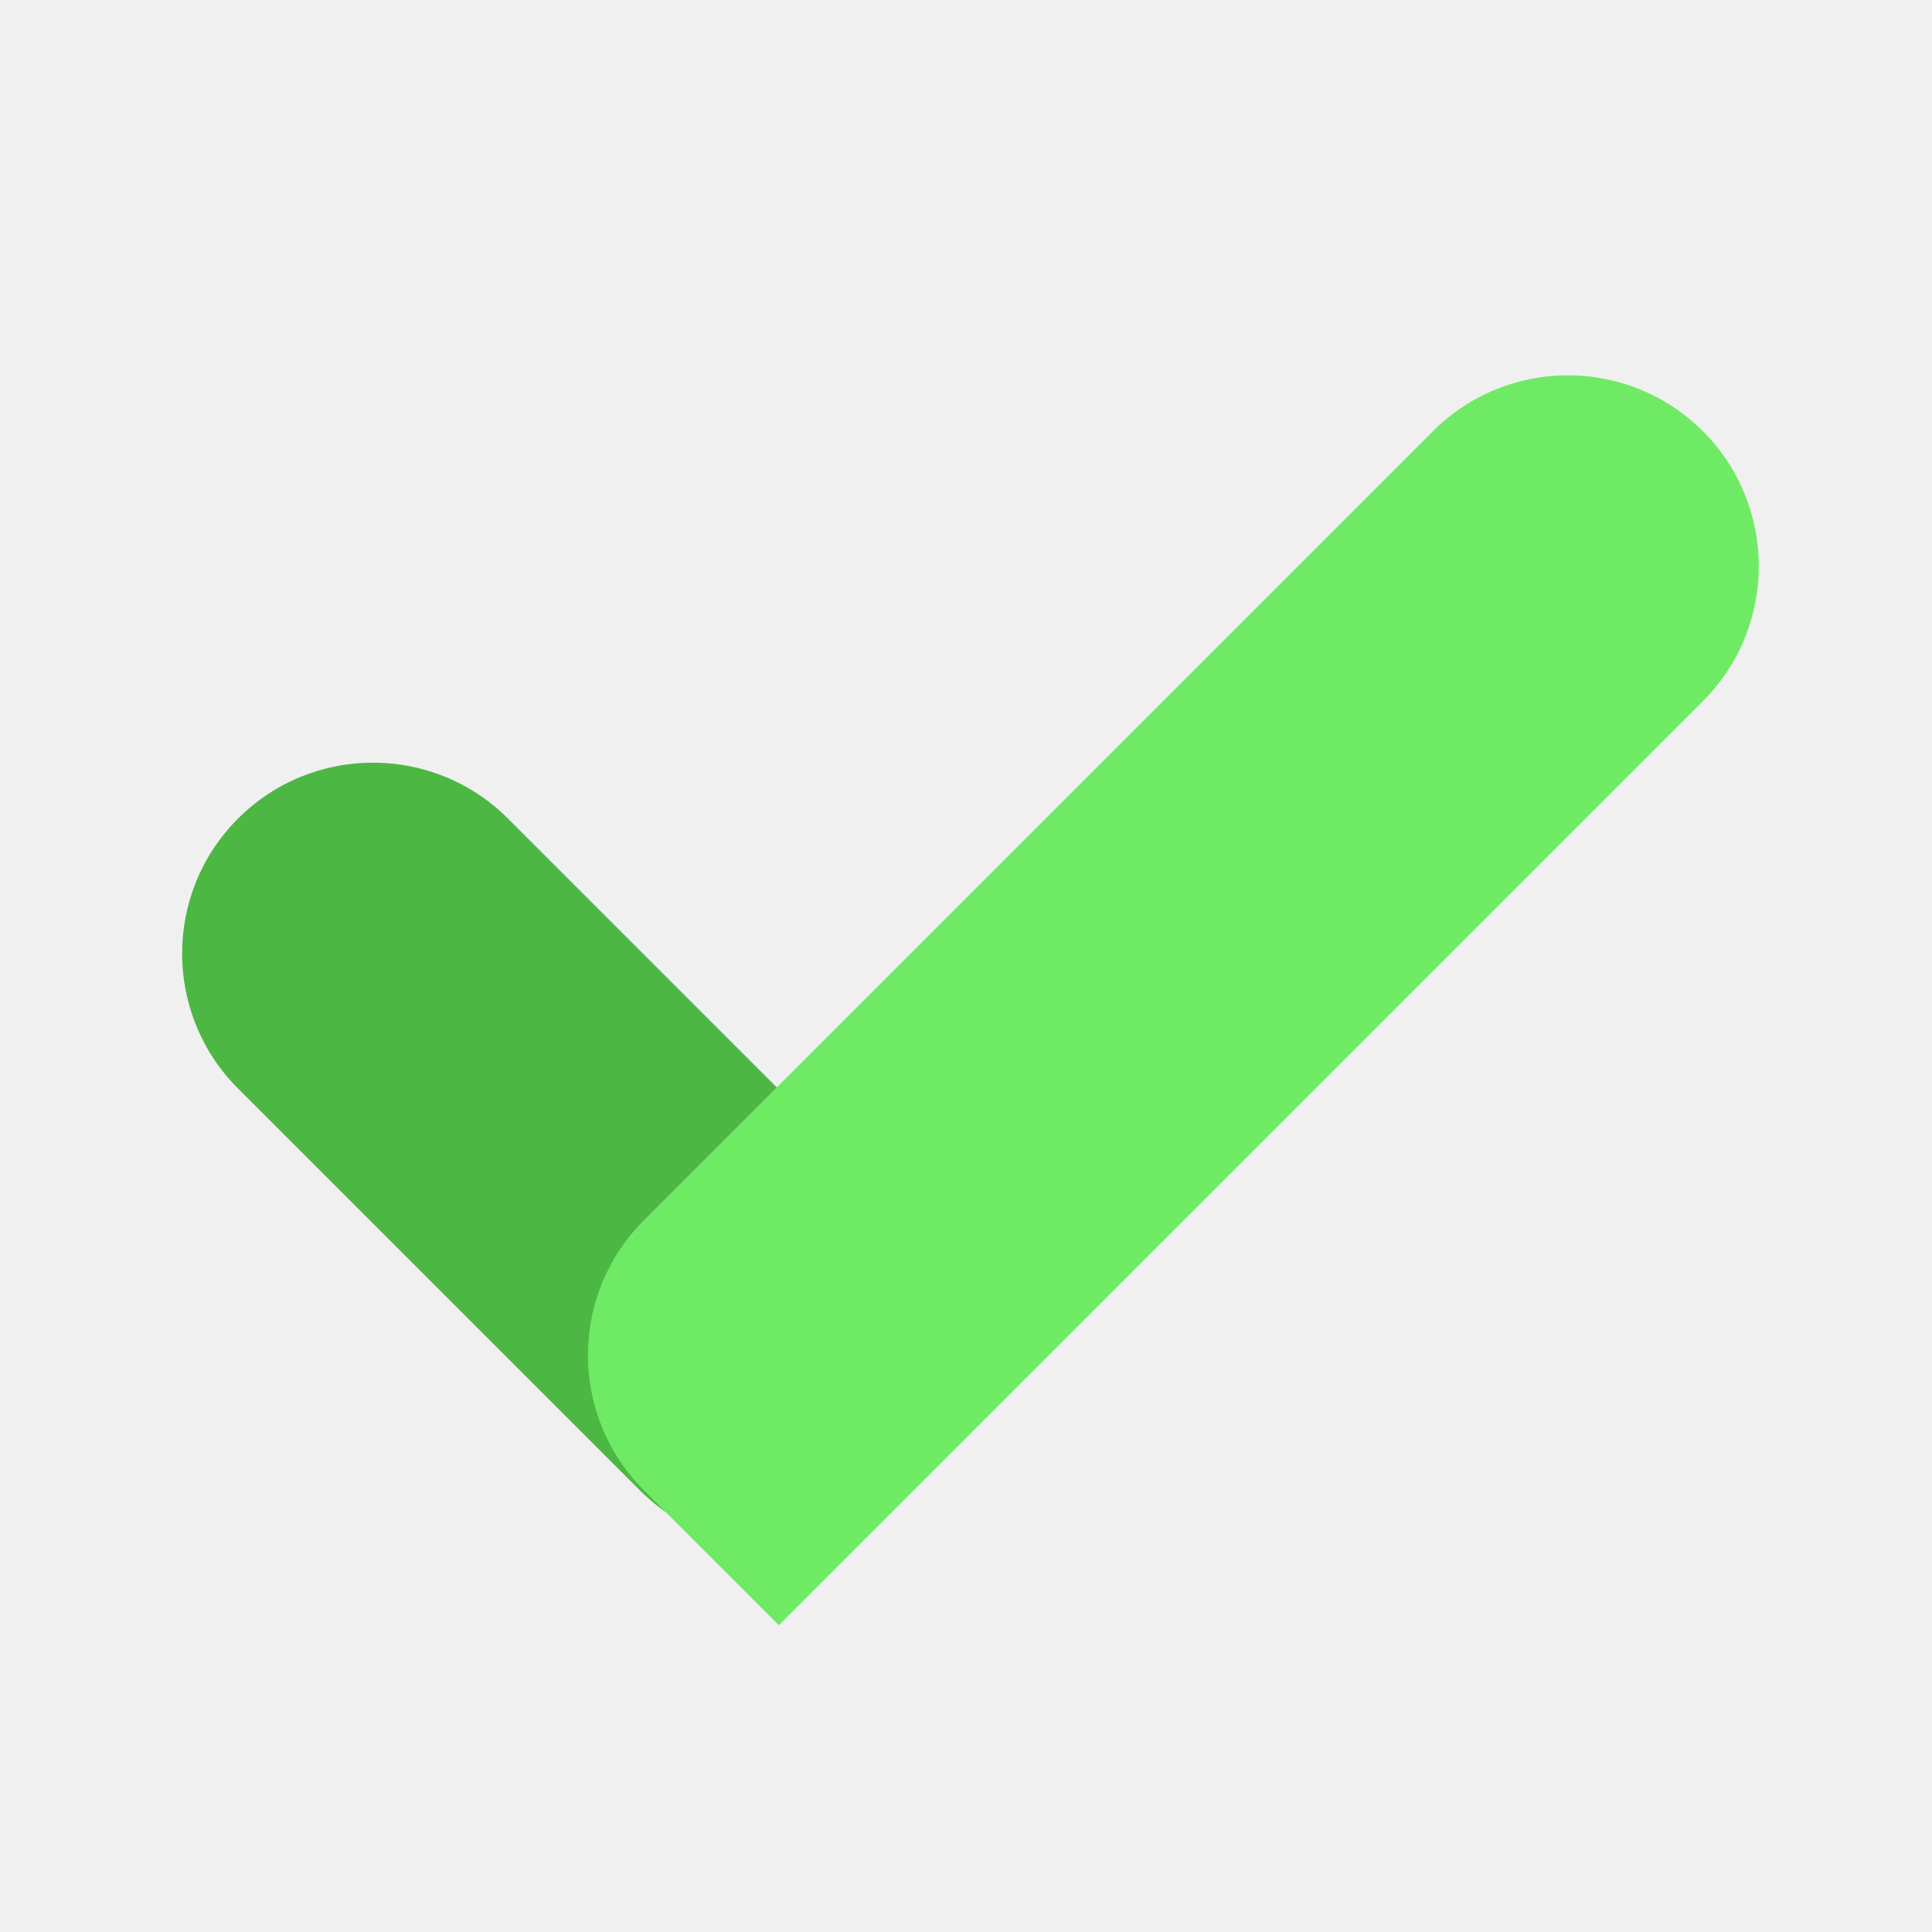
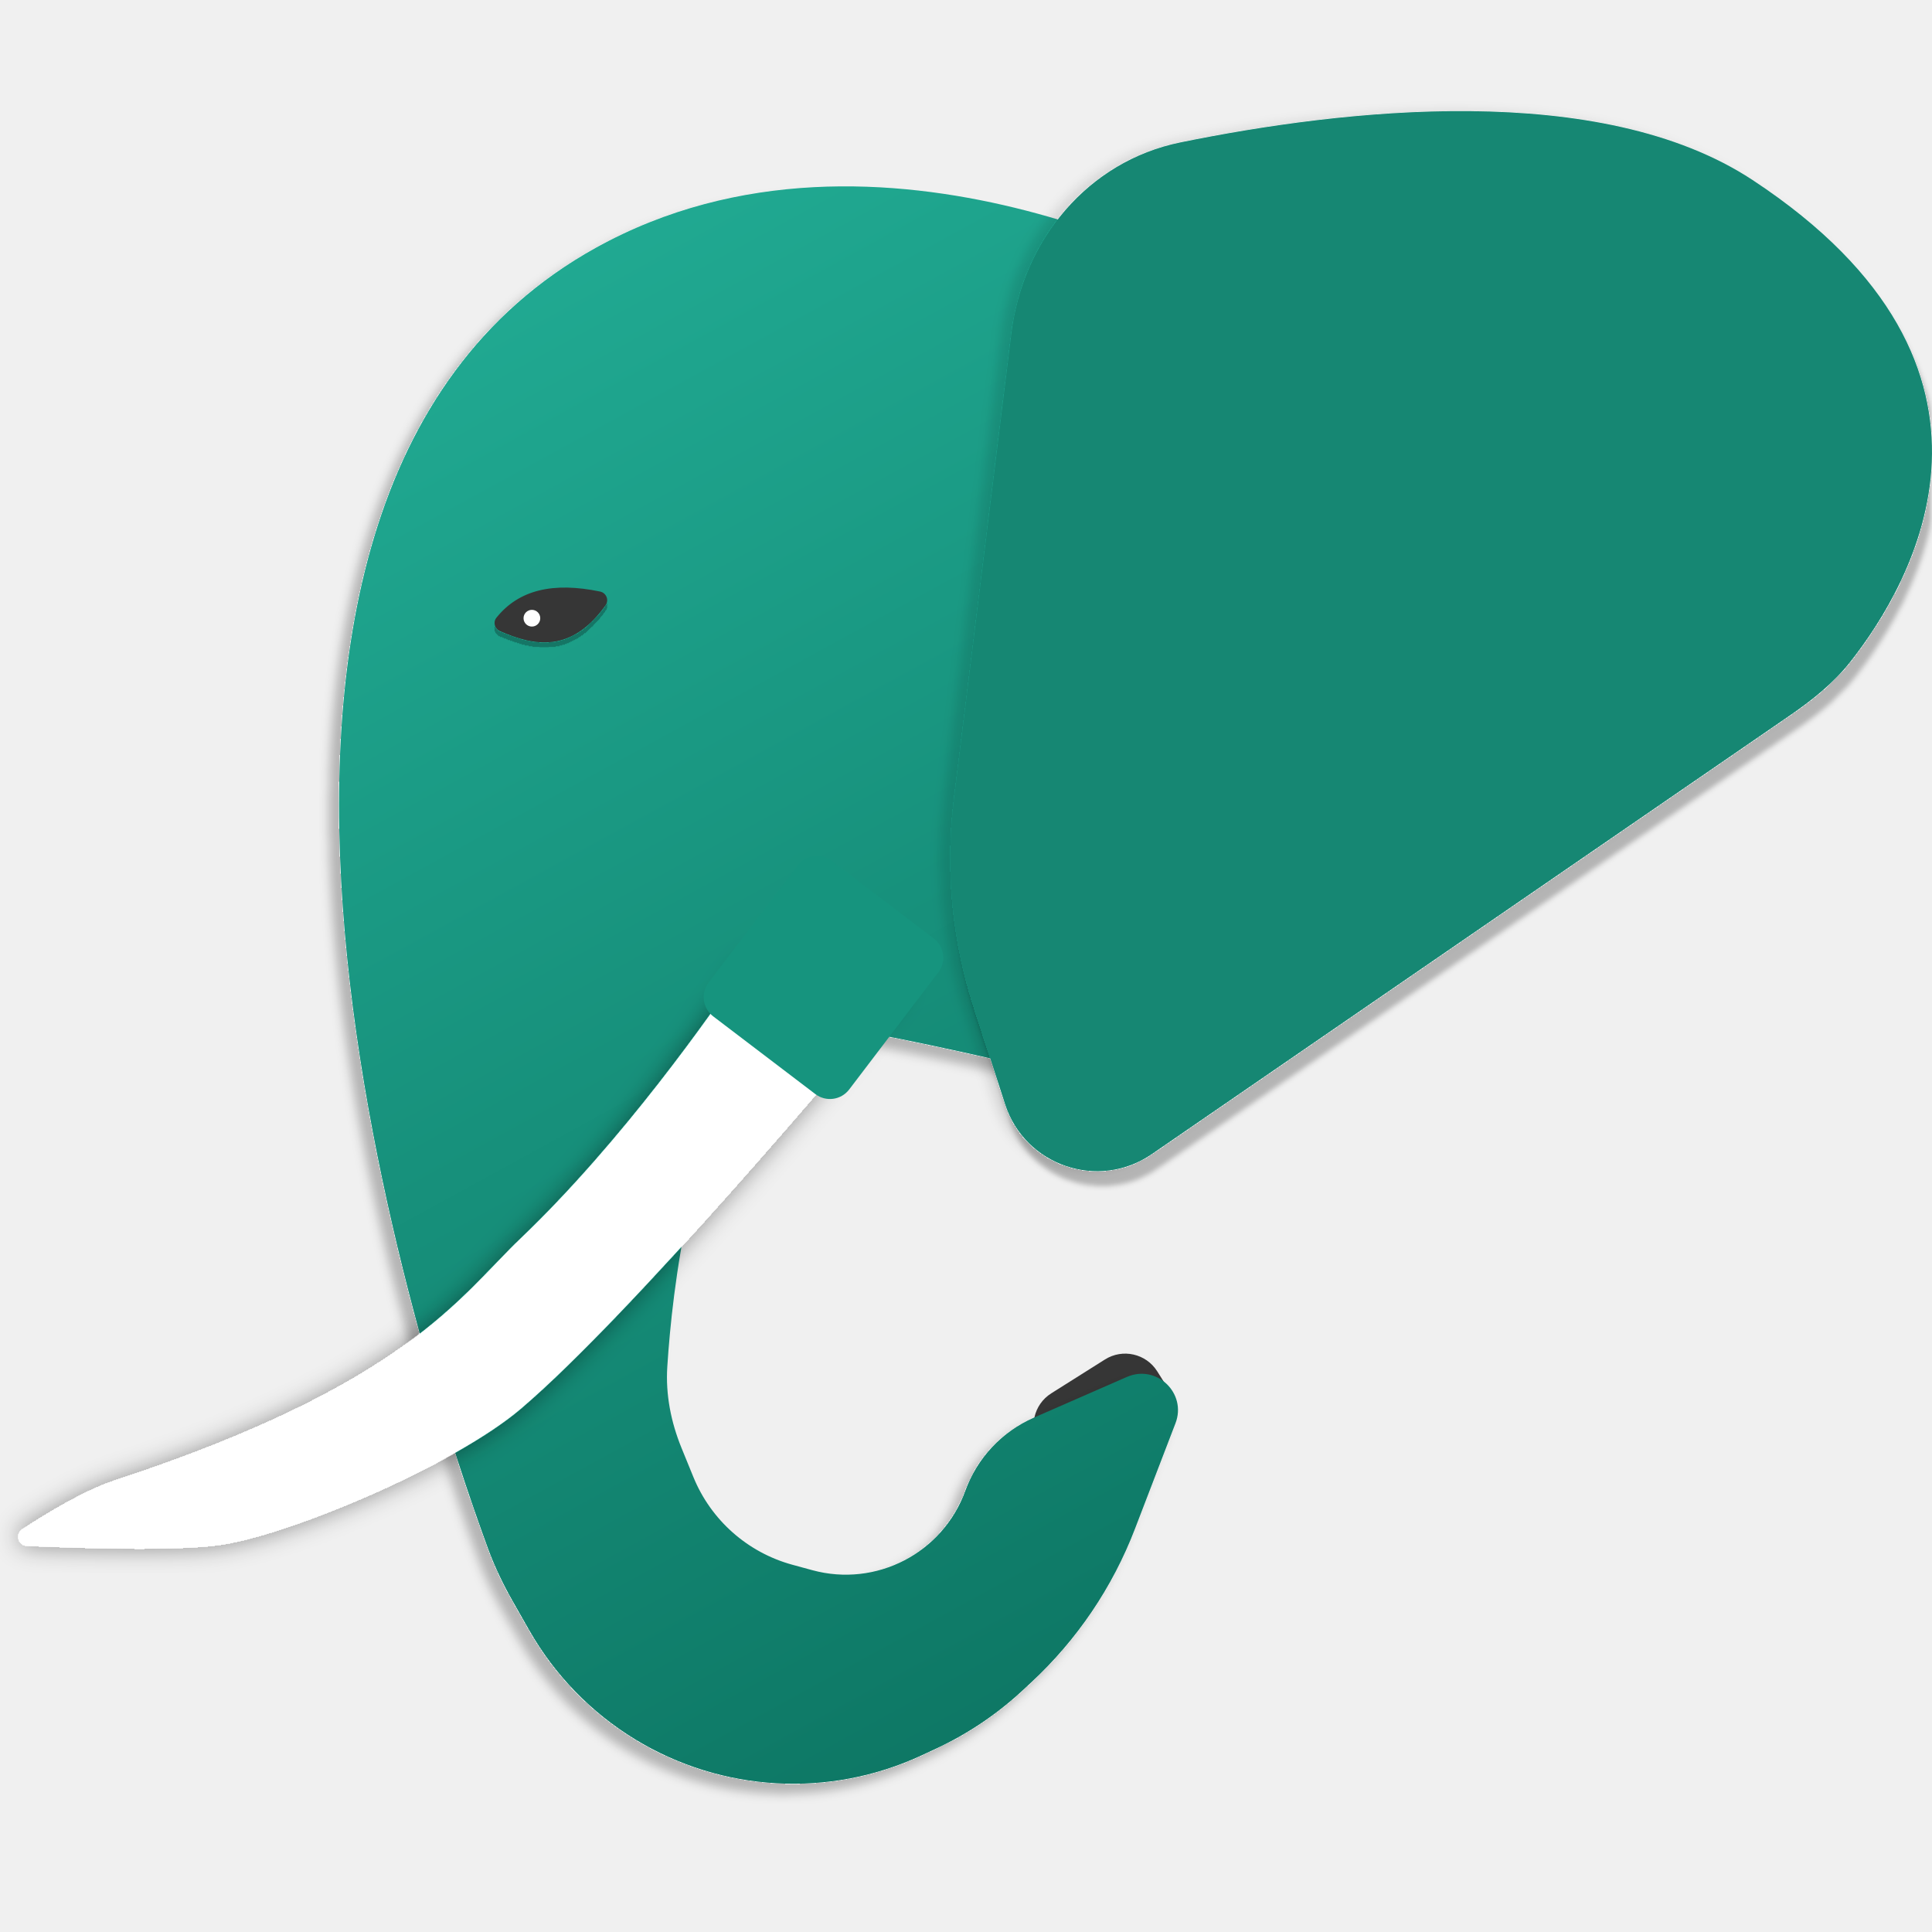
- <svg xmlns="http://www.w3.org/2000/svg" width="150" height="150" viewBox="0 0 150 150" fill="none">
-   <g id="logo">
-     <g id="lines">
-       <rect id="back-line" x="28.959" y="53.073" width="73.75" height="29.64" rx="14.82" transform="rotate(45 28.9586 53.0733)" fill="#4DB744" />
-       <path id="front-line" d="M49.99 115.702C44.202 109.914 44.202 100.531 49.99 94.743L111.253 33.479C117.041 27.692 126.424 27.692 132.212 33.479C138 39.267 138 48.65 132.212 54.438L60.469 126.181L49.99 115.702Z" fill="#6FEA65" />
+ <svg xmlns="http://www.w3.org/2000/svg" width="400" height="400" viewBox="0 0 400 400" fill="none">
+   <g clip-path="url(#clip0_649_48)">
+     <rect x="211.021" y="292.657" width="28.828" height="18.076" rx="7.838" transform="rotate(-32.2331 211.021 292.657)" fill="#363636" />
+     <g filter="url(#filter0_d_649_48)">
+       <path d="M123.346 51.31C182.339 18.609 252.614 59.255 252.614 59.255L231.201 225.432C231.201 225.432 184.5 213.324 158.153 210.4C143.092 232.776 139.174 267.036 138.156 282.976C137.788 288.733 138.92 294.443 141.1 299.784L143.558 305.806C147.196 314.72 154.776 321.432 164.064 323.967L168.183 325.09C181.408 328.699 195.188 321.55 199.855 308.66V308.66C202.311 301.877 207.443 296.4 214.052 293.509L233.321 285.079C239.446 282.399 245.766 288.435 243.371 294.677L234.97 316.563C230.33 328.652 222.984 339.518 213.495 348.329L211.683 350.012C206.395 354.922 200.37 358.974 193.829 362.021L190.814 363.425C171.741 372.308 149.49 371.07 131.521 360.125V360.125C122.403 354.571 114.848 346.789 109.567 337.51L106.233 331.651C104.216 328.108 102.457 324.47 101.05 320.644C88.364 286.148 27.181 104.617 123.346 51.31Z" fill="url(#paint0_linear_649_48)" />
    </g>
+     <g filter="url(#filter1_d_649_48)">
+       <path d="M107.817 291.695C130.722 272.212 175.774 218.765 186.299 206.167C187.294 204.976 186.591 203.179 185.057 202.941L158.301 198.789C156.351 198.487 154.416 199.339 153.314 200.976C147.62 209.433 128.987 236.154 107.817 256.362C95.133 268.469 84.14 286.666 23.811 306.498C17.452 308.588 9.547 313.396 4.637 316.618C3.063 317.65 3.73 319.978 5.609 320.062C15.793 320.52 37.101 321.242 46.125 319.783C60.965 317.385 94.234 303.249 107.817 291.695Z" fill="white" />
+     </g>
+     <g filter="url(#filter2_dd_649_48)">
+       <path d="M209.392 69.074C211.78 49.695 225.216 33.405 244.346 29.492C278.074 22.595 331.352 16.508 362.867 37.278C422.017 76.26 395.87 120.805 383.112 136.998C379.648 141.395 375.277 144.892 370.665 148.063L296.964 198.734L238.456 238.958C227.424 246.543 212.2 241.358 208.091 228.616L201.582 208.434C197.118 194.591 195.727 179.942 197.506 165.507L209.392 69.074Z" fill="#168773" />
+     </g>
+     <g filter="url(#filter3_d_649_48)">
+       <path d="M103.518 130.665C102.421 130.186 102.027 128.828 102.775 127.894C107.399 122.124 114.486 120.451 124.226 122.471C125.537 122.743 126.145 124.243 125.366 125.332C118.269 135.246 110.642 133.781 103.518 130.665Z" fill="#363636" />
+     </g>
+     <path d="M108.393 127.993C108.393 127.038 109.168 126.263 110.123 126.263V126.263C111.078 126.263 111.853 127.038 111.853 127.993V127.993C111.853 128.948 111.078 129.723 110.123 129.723V129.723C109.168 129.723 108.393 128.948 108.393 127.993V127.993Z" fill="white" />
+     <path d="M165.17 179.16C166.842 176.962 169.979 176.536 172.177 178.209L193.322 194.299C195.52 195.971 195.946 199.108 194.274 201.305L175.814 225.565C174.142 227.763 171.005 228.189 168.807 226.517L147.662 210.427C145.464 208.754 145.038 205.617 146.71 203.42L165.17 179.16Z" fill="#16947E" />
  </g>
+   <defs>
+     <filter id="filter0_d_649_48" x="66.195" y="38.584" width="186.419" height="334.723" filterUnits="userSpaceOnUse" color-interpolation-filters="sRGB">
+       <feFlood flood-opacity="0" result="BackgroundImageFix" />
+       <feColorMatrix in="SourceAlpha" type="matrix" values="0 0 0 0 0 0 0 0 0 0 0 0 0 0 0 0 0 0 127 0" result="hardAlpha" />
+       <feOffset dx="-2" dy="2" />
+       <feGaussianBlur stdDeviation="1" />
+       <feComposite in2="hardAlpha" operator="out" />
+       <feColorMatrix type="matrix" values="0 0 0 0 0 0 0 0 0 0 0 0 0 0 0 0 0 0 0.25 0" />
+       <feBlend mode="normal" in2="BackgroundImageFix" result="effect1_dropShadow_649_48" />
+       <feBlend mode="normal" in="SourceGraphic" in2="effect1_dropShadow_649_48" result="shape" />
+     </filter>
+     <filter id="filter1_d_649_48" x="-1.243" y="193.729" width="193.004" height="131.921" filterUnits="userSpaceOnUse" color-interpolation-filters="sRGB">
+       <feFlood flood-opacity="0" result="BackgroundImageFix" />
+       <feColorMatrix in="SourceAlpha" type="matrix" values="0 0 0 0 0 0 0 0 0 0 0 0 0 0 0 0 0 0 127 0" result="hardAlpha" />
+       <feOffset />
+       <feGaussianBlur stdDeviation="2.5" />
+       <feComposite in2="hardAlpha" operator="out" />
+       <feColorMatrix type="matrix" values="0 0 0 0 0 0 0 0 0 0 0 0 0 0 0 0 0 0 0.4 0" />
+       <feBlend mode="normal" in2="BackgroundImageFix" result="effect1_dropShadow_649_48" />
+       <feBlend mode="normal" in="SourceGraphic" in2="effect1_dropShadow_649_48" result="shape" />
+     </filter>
+     <filter id="filter2_dd_649_48" x="192.755" y="21" width="209.245" height="225.488" filterUnits="userSpaceOnUse" color-interpolation-filters="sRGB">
+       <feFlood flood-opacity="0" result="BackgroundImageFix" />
+       <feColorMatrix in="SourceAlpha" type="matrix" values="0 0 0 0 0 0 0 0 0 0 0 0 0 0 0 0 0 0 127 0" result="hardAlpha" />
+       <feOffset dx="1" dy="3" />
+       <feGaussianBlur stdDeviation="0.5" />
+       <feComposite in2="hardAlpha" operator="out" />
+       <feColorMatrix type="matrix" values="0 0 0 0 0 0 0 0 0 0 0 0 0 0 0 0 0 0 0.25 0" />
+       <feBlend mode="normal" in2="BackgroundImageFix" result="effect1_dropShadow_649_48" />
+       <feColorMatrix in="SourceAlpha" type="matrix" values="0 0 0 0 0 0 0 0 0 0 0 0 0 0 0 0 0 0 127 0" result="hardAlpha" />
+       <feOffset dx="-2" />
+       <feGaussianBlur stdDeviation="1" />
+       <feComposite in2="hardAlpha" operator="out" />
+       <feColorMatrix type="matrix" values="0 0 0 0 0 0 0 0 0 0 0 0 0 0 0 0 0 0 0.1 0" />
+       <feBlend mode="normal" in2="effect1_dropShadow_649_48" result="effect2_dropShadow_649_48" />
+       <feBlend mode="normal" in="SourceGraphic" in2="effect2_dropShadow_649_48" result="shape" />
+     </filter>
+     <filter id="filter3_d_649_48" x="102.391" y="121.651" width="23.32" height="12.346" filterUnits="userSpaceOnUse" color-interpolation-filters="sRGB">
+       <feFlood flood-opacity="0" result="BackgroundImageFix" />
+       <feColorMatrix in="SourceAlpha" type="matrix" values="0 0 0 0 0 0 0 0 0 0 0 0 0 0 0 0 0 0 127 0" result="hardAlpha" />
+       <feOffset dy="1" />
+       <feComposite in2="hardAlpha" operator="out" />
+       <feColorMatrix type="matrix" values="0 0 0 0 0 0 0 0 0 0 0 0 0 0 0 0 0 0 0.25 0" />
+       <feBlend mode="normal" in2="BackgroundImageFix" result="effect1_dropShadow_649_48" />
+       <feBlend mode="normal" in="SourceGraphic" in2="effect1_dropShadow_649_48" result="shape" />
+     </filter>
+     <linearGradient id="paint0_linear_649_48" x1="70.13" y1="43.13" x2="253.247" y2="377.546" gradientUnits="userSpaceOnUse">
+       <stop stop-color="#22AE96" />
+       <stop offset="1" stop-color="#0B715F" />
+     </linearGradient>
+     <clipPath id="clip0_649_48">
+       <rect width="400" height="400" fill="white" />
+     </clipPath>
+   </defs>
</svg>
